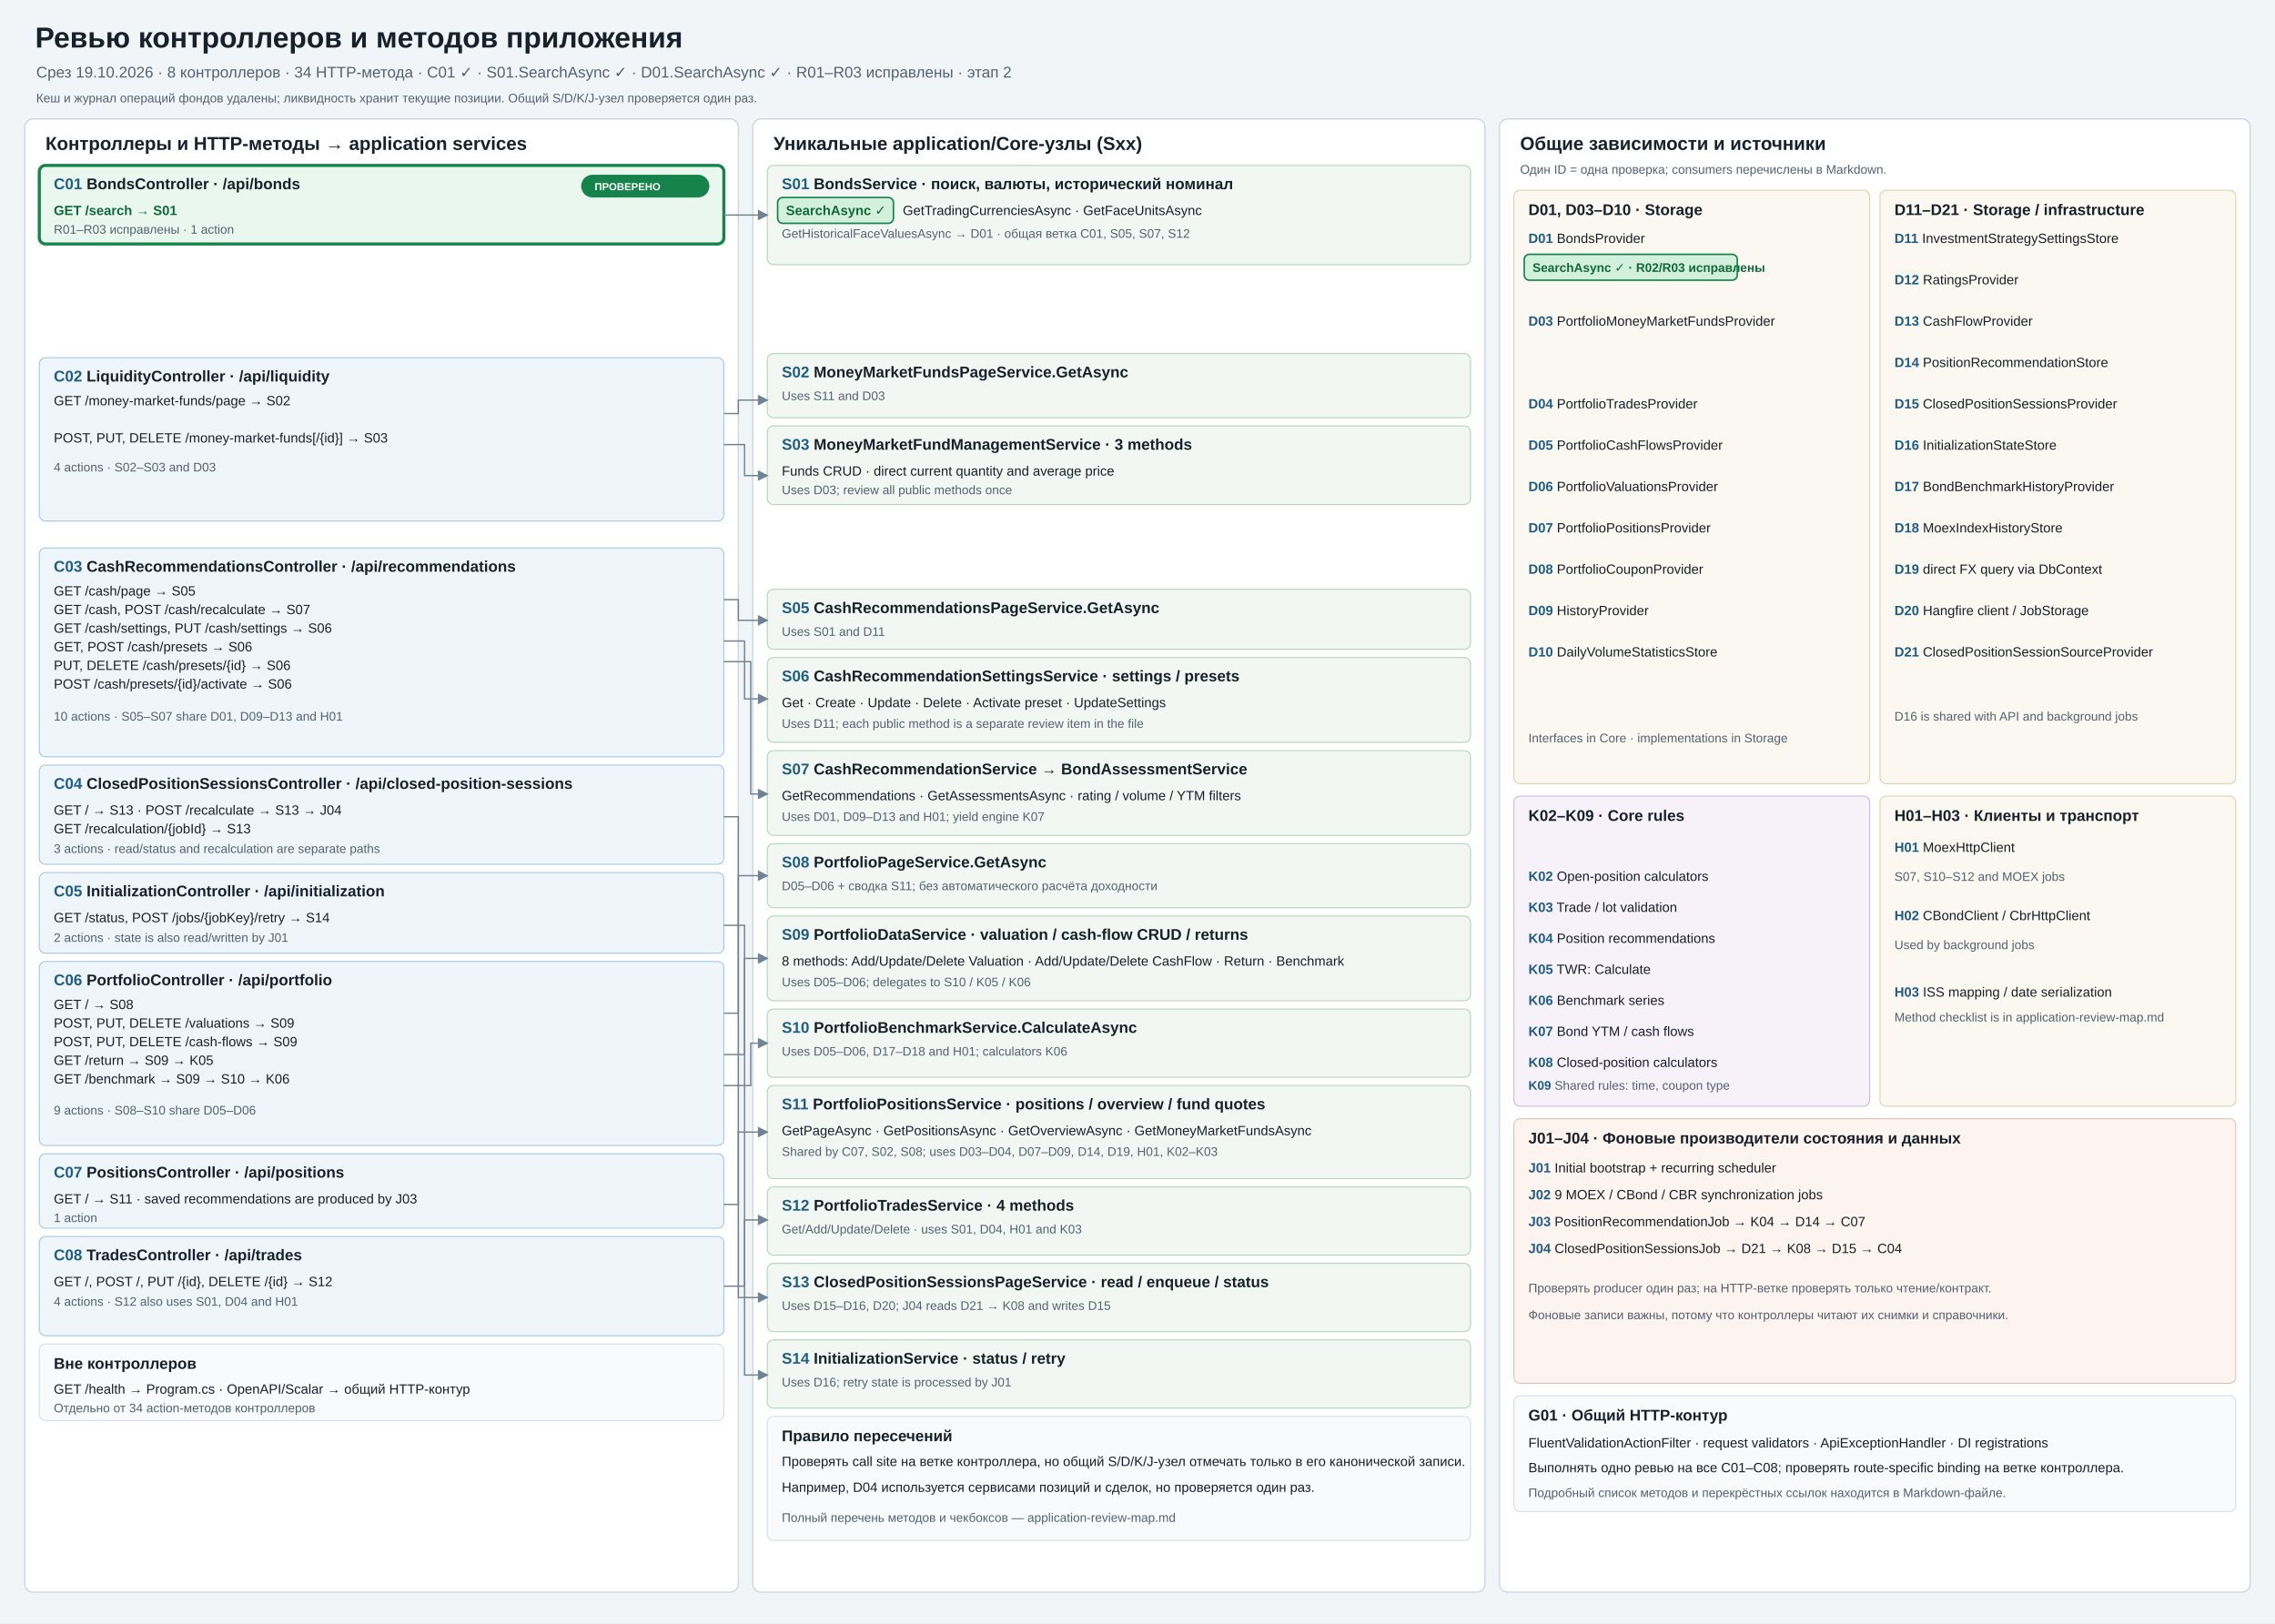
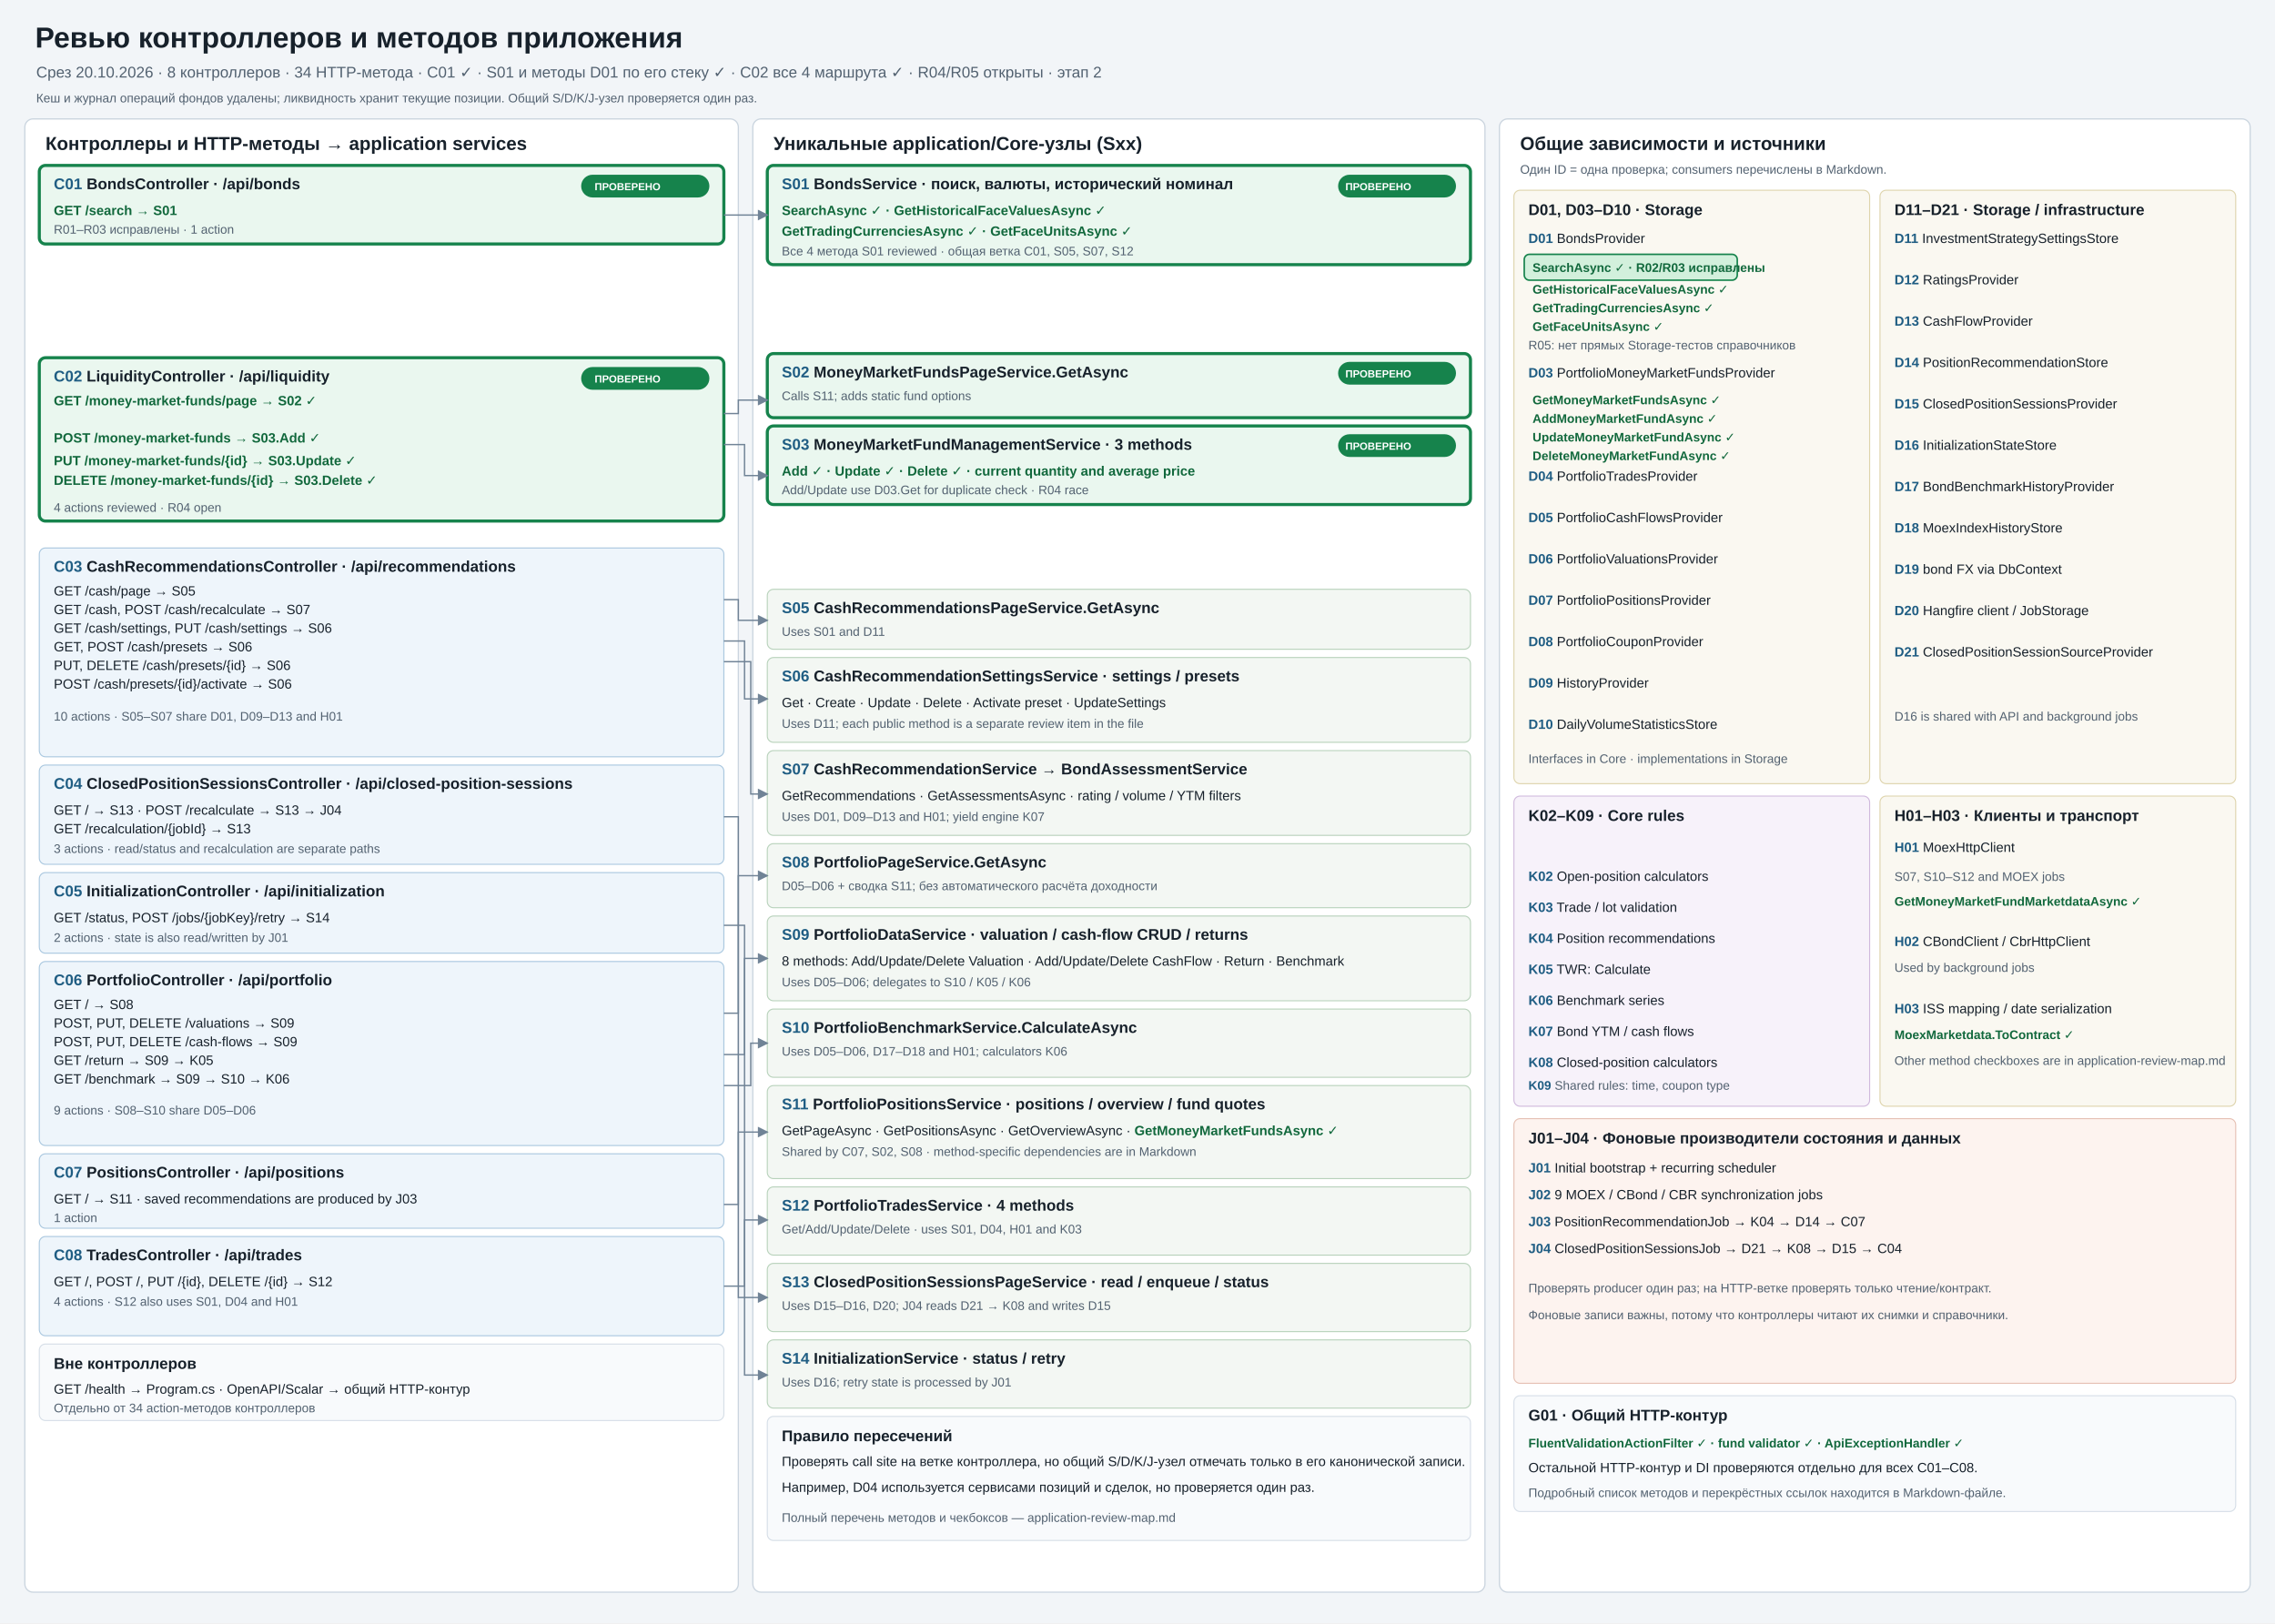
<svg xmlns="http://www.w3.org/2000/svg" width="2200" height="1570" viewBox="0 0 2200 1570" role="img" aria-labelledby="title desc">
  <defs>
    <style>
      text { font-family: Segoe UI, Arial, sans-serif; fill: #17212b; }
      .muted { fill: #526170; }
      .title { font-size: 28px; font-weight: 600; }
      .subtitle { font-size: 15px; }
      .section { font-size: 18px; font-weight: 600; }
      .card-title { font-size: 15px; font-weight: 600; }
      .body { font-size: 13px; }
      .small { font-size: 12px; }
      .panel { fill: #ffffff; stroke: #cbd5df; stroke-width: 1.2; }
      .card { fill: #f8fafc; stroke: #d6dee7; stroke-width: 1; }
      .controller { fill: #eef5fb; stroke: #a9c7df; }
      .service { fill: #f3f7f3; stroke: #b8d2bb; }
      .reviewed-card { fill: #eaf7ef; stroke: #16834c; stroke-width: 3; }
      .reviewed-pill { fill: #d2f0dc; stroke: #16834c; stroke-width: 1.5; }
      .reviewed-text { fill: #11683c; font-weight: 700; }
      .reviewed-badge { fill: #16834c; }
      .reviewed-badge-text { fill: #ffffff; font-size: 10px; font-weight: 700; }
      .dependency { fill: #faf8f1; stroke: #ded4ac; }
      .calc { fill: #f7f2fa; stroke: #d0b9dd; }
      .job { fill: #fdf3ef; stroke: #e5c0b3; }
      .line { stroke: #d4dde6; stroke-width: 1; }
      .connector { fill: none; stroke: #708396; stroke-width: 1.3; marker-end: url(#arrow); }
      .id { fill: #1f5d83; font-weight: 600; }
    </style>
    <marker id="arrow" markerWidth="8" markerHeight="8" refX="7" refY="4" orient="auto" markerUnits="strokeWidth">
      <path d="M0,0 L8,4 L0,8 z" fill="#708396" />
    </marker>
  </defs>
  <rect width="2200" height="1570" fill="#f2f5f8" />
  <text x="34" y="46" class="title">Ревью контроллеров и методов приложения</text>
-   <text x="35" y="75" class="subtitle muted">Срез 19.10.2026 · 8 контроллеров · 34 HTTP-метода · C01 ✓ · S01.SearchAsync ✓ · D01.SearchAsync ✓ · R01–R03 исправлены · этап 2</text>
+   <text x="35" y="75" class="subtitle muted">Срез 20.10.2026 · 8 контроллеров · 34 HTTP-метода · C01 ✓ · S01 и методы D01 по его стеку ✓ · C02 все 4 маршрута ✓ · R04/R05 открыты · этап 2</text>
  <text x="35" y="99" class="small muted">Кеш и журнал операций фондов удалены; ликвидность хранит текущие позиции. Общий S/D/K/J-узел проверяется один раз.</text>
  <rect x="24" y="115" width="690" height="1425" rx="8" class="panel" />
  <text x="44" y="145" class="section">Контроллеры и HTTP-методы → application services</text>
  <rect x="38" y="160" width="662" height="76" rx="6" class="card controller reviewed-card" />
  <text x="52" y="183" class="card-title">
    <tspan class="id">C01</tspan> BondsController · /api/bonds</text>
  <rect x="562" y="169" width="124" height="22" rx="11" class="reviewed-badge" />
  <text x="575" y="184" class="reviewed-badge-text">ПРОВЕРЕНО</text>
  <text x="52" y="208" class="body reviewed-text">GET /search → S01</text>
  <text x="52" y="226" class="small muted">R01–R03 исправлены · 1 action</text>
-   <rect x="38" y="346" width="662" height="158" rx="6" class="card controller" />
+   <rect x="38" y="346" width="662" height="158" rx="6" class="card controller reviewed-card" />
  <text x="52" y="369" class="card-title">
    <tspan class="id">C02</tspan> LiquidityController · /api/liquidity</text>
-   <text x="52" y="392" class="body">GET /money-market-funds/page → S02</text>
-   <text x="52" y="428" class="body">POST, PUT, DELETE /money-market-funds[/{id}] → S03</text>
-   <text x="52" y="456" class="small muted">4 actions · S02–S03 and D03</text>
+   <rect x="562" y="355" width="124" height="22" rx="11" class="reviewed-badge" />
+   <text x="575" y="370" class="reviewed-badge-text">ПРОВЕРЕНО</text>
+   <text x="52" y="392" class="body reviewed-text">GET /money-market-funds/page → S02 ✓</text>
+   <text x="52" y="428" class="body reviewed-text">POST /money-market-funds → S03.Add ✓</text>
+   <text x="52" y="450" class="body reviewed-text">PUT /money-market-funds/{id} → S03.Update ✓</text>
+   <text x="52" y="469" class="body reviewed-text">DELETE /money-market-funds/{id} → S03.Delete ✓</text>
+   <text x="52" y="495" class="small muted">4 actions reviewed · R04 open</text>
  <rect x="38" y="530" width="662" height="202" rx="6" class="card controller" />
  <text x="52" y="553" class="card-title">
    <tspan class="id">C03</tspan> CashRecommendationsController · /api/recommendations</text>
  <text x="52" y="576" class="body">GET /cash/page → S05</text>
  <text x="52" y="594" class="body">GET /cash, POST /cash/recalculate → S07</text>
  <text x="52" y="612" class="body">GET /cash/settings, PUT /cash/settings → S06</text>
  <text x="52" y="630" class="body">GET, POST /cash/presets → S06</text>
  <text x="52" y="648" class="body">PUT, DELETE /cash/presets/{id} → S06</text>
  <text x="52" y="666" class="body">POST /cash/presets/{id}/activate → S06</text>
  <text x="52" y="697" class="small muted">10 actions · S05–S07 share D01, D09–D13 and H01</text>
  <rect x="38" y="740" width="662" height="96" rx="6" class="card controller" />
  <text x="52" y="763" class="card-title">
    <tspan class="id">C04</tspan> ClosedPositionSessionsController · /api/closed-position-sessions</text>
  <text x="52" y="788" class="body">GET / → S13 · POST /recalculate → S13 → J04</text>
  <text x="52" y="806" class="body">GET /recalculation/{jobId} → S13</text>
  <text x="52" y="825" class="small muted">3 actions · read/status and recalculation are separate paths</text>
  <rect x="38" y="844" width="662" height="78" rx="6" class="card controller" />
  <text x="52" y="867" class="card-title">
    <tspan class="id">C05</tspan> InitializationController · /api/initialization</text>
  <text x="52" y="892" class="body">GET /status, POST /jobs/{jobKey}/retry → S14</text>
  <text x="52" y="911" class="small muted">2 actions · state is also read/written by J01</text>
  <rect x="38" y="930" width="662" height="178" rx="6" class="card controller" />
  <text x="52" y="953" class="card-title">
    <tspan class="id">C06</tspan> PortfolioController · /api/portfolio</text>
  <text x="52" y="976" class="body">GET / → S08</text>
  <text x="52" y="994" class="body">POST, PUT, DELETE /valuations → S09</text>
  <text x="52" y="1012" class="body">POST, PUT, DELETE /cash-flows → S09</text>
  <text x="52" y="1030" class="body">GET /return → S09 → K05</text>
  <text x="52" y="1048" class="body">GET /benchmark → S09 → S10 → K06</text>
  <text x="52" y="1078" class="small muted">9 actions · S08–S10 share D05–D06</text>
  <rect x="38" y="1116" width="662" height="72" rx="6" class="card controller" />
  <text x="52" y="1139" class="card-title">
    <tspan class="id">C07</tspan> PositionsController · /api/positions</text>
  <text x="52" y="1164" class="body">GET / → S11 · saved recommendations are produced by J03</text>
  <text x="52" y="1182" class="small muted">1 action</text>
  <rect x="38" y="1196" width="662" height="96" rx="6" class="card controller" />
  <text x="52" y="1219" class="card-title">
    <tspan class="id">C08</tspan> TradesController · /api/trades</text>
  <text x="52" y="1244" class="body">GET /, POST /, PUT /{id}, DELETE /{id} → S12</text>
  <text x="52" y="1263" class="small muted">4 actions · S12 also uses S01, D04 and H01</text>
  <rect x="38" y="1300" width="662" height="74" rx="6" class="card" />
  <text x="52" y="1324" class="card-title">Вне контроллеров</text>
  <text x="52" y="1348" class="body">GET /health → Program.cs · OpenAPI/Scalar → общий HTTP-контур</text>
  <text x="52" y="1366" class="small muted">Отдельно от 34 action-методов контроллеров</text>
  <rect x="728" y="115" width="708" height="1425" rx="8" class="panel" />
  <text x="748" y="145" class="section">Уникальные application/Core-узлы (Sxx)</text>
-   <rect x="742" y="160" width="680" height="96" rx="6" class="card service" />
+   <rect x="742" y="160" width="680" height="96" rx="6" class="card service reviewed-card" />
  <text x="756" y="183" class="card-title">
    <tspan class="id">S01</tspan> BondsService · поиск, валюты, исторический номинал</text>
-   <rect x="752" y="191" width="112" height="25" rx="5" class="reviewed-pill" />
-   <text x="760" y="208" class="body reviewed-text">SearchAsync ✓</text>
-   <text x="873" y="208" class="body">GetTradingCurrenciesAsync · GetFaceUnitsAsync</text>
-   <text x="756" y="230" class="small muted">GetHistoricalFaceValuesAsync → D01 · общая ветка C01, S05, S07, S12</text>
-   <rect x="742" y="342" width="680" height="62" rx="6" class="card service" />
+   <rect x="1294" y="169" width="114" height="22" rx="11" class="reviewed-badge" />
+   <text x="1301" y="184" class="reviewed-badge-text">ПРОВЕРЕНО</text>
+   <text x="756" y="208" class="body reviewed-text">SearchAsync ✓ · GetHistoricalFaceValuesAsync ✓</text>
+   <text x="756" y="228" class="body reviewed-text">GetTradingCurrenciesAsync ✓ · GetFaceUnitsAsync ✓</text>
+   <text x="756" y="247" class="small muted">Все 4 метода S01 reviewed · общая ветка C01, S05, S07, S12</text>
+   <rect x="742" y="342" width="680" height="62" rx="6" class="card service reviewed-card" />
  <text x="756" y="365" class="card-title">
    <tspan class="id">S02</tspan> MoneyMarketFundsPageService.GetAsync</text>
-   <text x="756" y="387" class="small muted">Uses S11 and D03</text>
-   <rect x="742" y="412" width="680" height="76" rx="6" class="card service" />
+   <rect x="1294" y="350" width="114" height="22" rx="11" class="reviewed-badge" />
+   <text x="1301" y="365" class="reviewed-badge-text">ПРОВЕРЕНО</text>
+   <text x="756" y="387" class="small muted">Calls S11; adds static fund options</text>
+   <rect x="742" y="412" width="680" height="76" rx="6" class="card service reviewed-card" />
  <text x="756" y="435" class="card-title">
    <tspan class="id">S03</tspan> MoneyMarketFundManagementService · 3 methods</text>
-   <text x="756" y="460" class="body">Funds CRUD · direct current quantity and average price</text>
-   <text x="756" y="478" class="small muted">Uses D03; review all public methods once</text>
+   <rect x="1294" y="420" width="114" height="22" rx="11" class="reviewed-badge" />
+   <text x="1301" y="435" class="reviewed-badge-text">ПРОВЕРЕНО</text>
+   <text x="756" y="460" class="body reviewed-text">Add ✓ · Update ✓ · Delete ✓ · current quantity and average price</text>
+   <text x="756" y="478" class="small muted">Add/Update use D03.Get for duplicate check · R04 race</text>
  <rect x="742" y="570" width="680" height="58" rx="6" class="card service" />
  <text x="756" y="593" class="card-title">
    <tspan class="id">S05</tspan> CashRecommendationsPageService.GetAsync</text>
  <text x="756" y="615" class="small muted">Uses S01 and D11</text>
  <rect x="742" y="636" width="680" height="82" rx="6" class="card service" />
  <text x="756" y="659" class="card-title">
    <tspan class="id">S06</tspan> CashRecommendationSettingsService · settings / presets</text>
  <text x="756" y="684" class="body">Get · Create · Update · Delete · Activate preset · UpdateSettings</text>
  <text x="756" y="704" class="small muted">Uses D11; each public method is a separate review item in the file</text>
  <rect x="742" y="726" width="680" height="82" rx="6" class="card service" />
  <text x="756" y="749" class="card-title">
    <tspan class="id">S07</tspan> CashRecommendationService → BondAssessmentService</text>
  <text x="756" y="774" class="body">GetRecommendations · GetAssessmentsAsync · rating / volume / YTM filters</text>
  <text x="756" y="794" class="small muted">Uses D01, D09–D13 and H01; yield engine K07</text>
  <rect x="742" y="816" width="680" height="62" rx="6" class="card service" />
  <text x="756" y="839" class="card-title">
    <tspan class="id">S08</tspan> PortfolioPageService.GetAsync</text>
  <text x="756" y="861" class="small muted">D05–D06 + сводка S11; без автоматического расчёта доходности</text>
  <rect x="742" y="886" width="680" height="82" rx="6" class="card service" />
  <text x="756" y="909" class="card-title">
    <tspan class="id">S09</tspan> PortfolioDataService · valuation / cash-flow CRUD / returns</text>
  <text x="756" y="934" class="body">8 methods: Add/Update/Delete Valuation · Add/Update/Delete CashFlow · Return · Benchmark</text>
  <text x="756" y="954" class="small muted">Uses D05–D06; delegates to S10 / K05 / K06</text>
  <rect x="742" y="976" width="680" height="66" rx="6" class="card service" />
  <text x="756" y="999" class="card-title">
    <tspan class="id">S10</tspan> PortfolioBenchmarkService.CalculateAsync</text>
  <text x="756" y="1021" class="small muted">Uses D05–D06, D17–D18 and H01; calculators K06</text>
  <rect x="742" y="1050" width="680" height="90" rx="6" class="card service" />
  <text x="756" y="1073" class="card-title">
    <tspan class="id">S11</tspan> PortfolioPositionsService · positions / overview / fund quotes</text>
-   <text x="756" y="1098" class="body">GetPageAsync · GetPositionsAsync · GetOverviewAsync · GetMoneyMarketFundsAsync</text>
-   <text x="756" y="1118" class="small muted">Shared by C07, S02, S08; uses D03–D04, D07–D09, D14, D19, H01, K02–K03</text>
+   <text x="756" y="1098" class="body">GetPageAsync · GetPositionsAsync · GetOverviewAsync · <tspan class="reviewed-text">GetMoneyMarketFundsAsync ✓</tspan>
+   </text>
+   <text x="756" y="1118" class="small muted">Shared by C07, S02, S08 · method-specific dependencies are in Markdown</text>
  <rect x="742" y="1148" width="680" height="66" rx="6" class="card service" />
  <text x="756" y="1171" class="card-title">
    <tspan class="id">S12</tspan> PortfolioTradesService · 4 methods</text>
  <text x="756" y="1193" class="small muted">Get/Add/Update/Delete · uses S01, D04, H01 and K03</text>
  <rect x="742" y="1222" width="680" height="66" rx="6" class="card service" />
  <text x="756" y="1245" class="card-title">
    <tspan class="id">S13</tspan> ClosedPositionSessionsPageService · read / enqueue / status</text>
  <text x="756" y="1267" class="small muted">Uses D15–D16, D20; J04 reads D21 → K08 and writes D15</text>
  <rect x="742" y="1296" width="680" height="66" rx="6" class="card service" />
  <text x="756" y="1319" class="card-title">
    <tspan class="id">S14</tspan> InitializationService · status / retry</text>
  <text x="756" y="1341" class="small muted">Uses D16; retry state is processed by J01</text>
  <rect x="742" y="1370" width="680" height="120" rx="6" class="card" />
  <text x="756" y="1394" class="card-title">Правило пересечений</text>
  <text x="756" y="1418" class="body">Проверять call site на ветке контроллера, но общий S/D/K/J-узел отмечать только в его канонической записи.</text>
  <text x="756" y="1443" class="body">Например, D04 используется сервисами позиций и сделок, но проверяется один раз.</text>
  <text x="756" y="1472" class="small muted">Полный перечень методов и чекбоксов — application-review-map.md</text>
  <rect x="1450" y="115" width="726" height="1425" rx="8" class="panel" />
  <path class="connector" d="M700 208 H742" />
  <path class="connector" d="M700 400 H714 V387 H742" />
  <path class="connector" d="M700 430 H720 V460 H742" />
  <path class="connector" d="M700 580 H714 V600 H742" />
  <path class="connector" d="M700 620 H720 V676 H742" />
  <path class="connector" d="M700 640 H726 V768 H742" />
  <path class="connector" d="M700 790 H714 V1255 H742" />
  <path class="connector" d="M700 895 H720 V1330 H742" />
  <path class="connector" d="M700 980 H714 V847 H742" />
  <path class="connector" d="M700 1020 H720 V927 H742" />
  <path class="connector" d="M700 1050 H726 V1009 H742" />
  <path class="connector" d="M700 1165 H714 V1095 H742" />
  <path class="connector" d="M700 1244 H720 V1180 H742" />
  <text x="1470" y="145" class="section">Общие зависимости и источники</text>
  <text x="1470" y="168" class="small muted">Один ID = одна проверка; consumers перечислены в Markdown.</text>
  <rect x="1464" y="184" width="344" height="574" rx="6" class="card dependency" />
  <text x="1478" y="208" class="card-title">D01, D03–D10 · Storage</text>
  <text x="1478" y="235" class="body">
    <tspan class="id">D01</tspan> BondsProvider</text>
  <rect x="1474" y="246" width="206" height="25" rx="5" class="reviewed-pill" />
  <text x="1482" y="263" class="small reviewed-text">SearchAsync ✓ · R02/R03 исправлены</text>
-   <text x="1478" y="315" class="body">
+   <text x="1482" y="284" class="small reviewed-text">GetHistoricalFaceValuesAsync ✓</text>
+   <text x="1482" y="302" class="small reviewed-text">GetTradingCurrenciesAsync ✓</text>
+   <text x="1482" y="320" class="small reviewed-text">GetFaceUnitsAsync ✓</text>
+   <text x="1478" y="338" class="small muted">R05: нет прямых Storage-тестов справочников</text>
+   <text x="1478" y="365" class="body">
    <tspan class="id">D03</tspan> PortfolioMoneyMarketFundsProvider</text>
-   <text x="1482" y="341" class="small reviewed-text" />
-   <text x="1478" y="355" class="body" />
-   <text x="1478" y="395" class="body">
+   <text x="1482" y="391" class="small reviewed-text">GetMoneyMarketFundsAsync ✓</text>
+   <text x="1482" y="409" class="small reviewed-text">AddMoneyMarketFundAsync ✓</text>
+   <text x="1482" y="427" class="small reviewed-text">UpdateMoneyMarketFundAsync ✓</text>
+   <text x="1482" y="445" class="small reviewed-text">DeleteMoneyMarketFundAsync ✓</text>
+   <text x="1478" y="465" class="body">
    <tspan class="id">D04</tspan> PortfolioTradesProvider</text>
-   <text x="1478" y="435" class="body">
+   <text x="1478" y="505" class="body">
    <tspan class="id">D05</tspan> PortfolioCashFlowsProvider</text>
-   <text x="1478" y="475" class="body">
+   <text x="1478" y="545" class="body">
    <tspan class="id">D06</tspan> PortfolioValuationsProvider</text>
-   <text x="1478" y="515" class="body">
+   <text x="1478" y="585" class="body">
    <tspan class="id">D07</tspan> PortfolioPositionsProvider</text>
-   <text x="1478" y="555" class="body">
+   <text x="1478" y="625" class="body">
    <tspan class="id">D08</tspan> PortfolioCouponProvider</text>
-   <text x="1478" y="595" class="body">
+   <text x="1478" y="665" class="body">
    <tspan class="id">D09</tspan> HistoryProvider</text>
-   <text x="1478" y="635" class="body">
+   <text x="1478" y="705" class="body">
    <tspan class="id">D10</tspan> DailyVolumeStatisticsStore</text>
-   <text x="1478" y="718" class="small muted">Interfaces in Core · implementations in Storage</text>
+   <text x="1478" y="738" class="small muted">Interfaces in Core · implementations in Storage</text>
  <rect x="1818" y="184" width="344" height="574" rx="6" class="card dependency" />
  <text x="1832" y="208" class="card-title">D11–D21 · Storage / infrastructure</text>
  <text x="1832" y="235" class="body">
    <tspan class="id">D11</tspan> InvestmentStrategySettingsStore</text>
  <text x="1832" y="275" class="body">
    <tspan class="id">D12</tspan> RatingsProvider</text>
  <text x="1832" y="315" class="body">
    <tspan class="id">D13</tspan> CashFlowProvider</text>
  <text x="1832" y="355" class="body">
    <tspan class="id">D14</tspan> PositionRecommendationStore</text>
  <text x="1832" y="395" class="body">
    <tspan class="id">D15</tspan> ClosedPositionSessionsProvider</text>
  <text x="1832" y="435" class="body">
    <tspan class="id">D16</tspan> InitializationStateStore</text>
  <text x="1832" y="475" class="body">
    <tspan class="id">D17</tspan> BondBenchmarkHistoryProvider</text>
  <text x="1832" y="515" class="body">
    <tspan class="id">D18</tspan> MoexIndexHistoryStore</text>
  <text x="1832" y="555" class="body">
-     <tspan class="id">D19</tspan> direct FX query via DbContext</text>
+     <tspan class="id">D19</tspan> bond FX via DbContext</text>
  <text x="1832" y="595" class="body">
    <tspan class="id">D20</tspan> Hangfire client / JobStorage</text>
  <text x="1832" y="635" class="body">
    <tspan class="id">D21</tspan> ClosedPositionSessionSourceProvider</text>
  <text x="1832" y="697" class="small muted">D16 is shared with API and background jobs</text>
  <rect x="1464" y="770" width="344" height="300" rx="6" class="card calc" />
  <text x="1478" y="794" class="card-title">K02–K09 · Core rules</text>
  <text x="1478" y="852" class="body">
    <tspan class="id">K02</tspan> Open-position calculators</text>
  <text x="1478" y="882" class="body">
    <tspan class="id">K03</tspan> Trade / lot validation</text>
  <text x="1478" y="912" class="body">
    <tspan class="id">K04</tspan> Position recommendations</text>
  <text x="1478" y="942" class="body">
    <tspan class="id">K05</tspan> TWR: Calculate</text>
  <text x="1478" y="972" class="body">
    <tspan class="id">K06</tspan> Benchmark series</text>
  <text x="1478" y="1002" class="body">
    <tspan class="id">K07</tspan> Bond YTM / cash flows</text>
  <text x="1478" y="1032" class="body">
    <tspan class="id">K08</tspan> Closed-position calculators</text>
  <text x="1478" y="1054" class="small muted">
    <tspan class="id">K09</tspan> Shared rules: time, coupon type</text>
  <rect x="1818" y="770" width="344" height="300" rx="6" class="card dependency" />
  <text x="1832" y="794" class="card-title">H01–H03 · Клиенты и транспорт</text>
  <text x="1832" y="824" class="body">
    <tspan class="id">H01</tspan> MoexHttpClient</text>
  <text x="1832" y="852" class="small muted">S07, S10–S12 and MOEX jobs</text>
-   <text x="1832" y="890" class="body">
+   <text x="1832" y="876" class="small reviewed-text">GetMoneyMarketFundMarketdataAsync ✓</text>
+   <text x="1832" y="915" class="body">
    <tspan class="id">H02</tspan> CBondClient / CbrHttpClient</text>
-   <text x="1832" y="918" class="small muted">Used by background jobs</text>
-   <text x="1832" y="964" class="body">
+   <text x="1832" y="940" class="small muted">Used by background jobs</text>
+   <text x="1832" y="980" class="body">
    <tspan class="id">H03</tspan> ISS mapping / date serialization</text>
-   <text x="1832" y="988" class="small muted">Method checklist is in application-review-map.md</text>
+   <text x="1832" y="1005" class="small reviewed-text">MoexMarketdata.ToContract ✓</text>
+   <text x="1832" y="1030" class="small muted">Other method checkboxes are in application-review-map.md</text>
  <rect x="1464" y="1082" width="698" height="256" rx="6" class="card job" />
  <text x="1478" y="1106" class="card-title">J01–J04 · Фоновые производители состояния и данных</text>
  <text x="1478" y="1134" class="body">
    <tspan class="id">J01</tspan> Initial bootstrap + recurring scheduler</text>
  <text x="1478" y="1160" class="body">
    <tspan class="id">J02</tspan> 9 MOEX / CBond / CBR synchronization jobs</text>
  <text x="1478" y="1186" class="body">
    <tspan class="id">J03</tspan> PositionRecommendationJob → K04 → D14 → C07</text>
  <text x="1478" y="1212" class="body">
    <tspan class="id">J04</tspan> ClosedPositionSessionsJob → D21 → K08 → D15 → C04</text>
  <text x="1478" y="1250" class="small muted">Проверять producer один раз; на HTTP-ветке проверять только чтение/контракт.</text>
  <text x="1478" y="1276" class="small muted">Фоновые записи важны, потому что контроллеры читают их снимки и справочники.</text>
  <rect x="1464" y="1350" width="698" height="112" rx="6" class="card" />
  <text x="1478" y="1374" class="card-title">G01 · Общий HTTP-контур</text>
-   <text x="1478" y="1400" class="body">FluentValidationActionFilter · request validators · ApiExceptionHandler · DI registrations</text>
-   <text x="1478" y="1424" class="body">Выполнять одно ревью на все C01–C08; проверять route-specific binding на ветке контроллера.</text>
+   <text x="1478" y="1400" class="small reviewed-text">FluentValidationActionFilter ✓ · fund validator ✓ · ApiExceptionHandler ✓</text>
+   <text x="1478" y="1424" class="body">Остальной HTTP-контур и DI проверяются отдельно для всех C01–C08.</text>
  <text x="1478" y="1448" class="small muted">Подробный список методов и перекрёстных ссылок находится в Markdown-файле.</text>
</svg>
